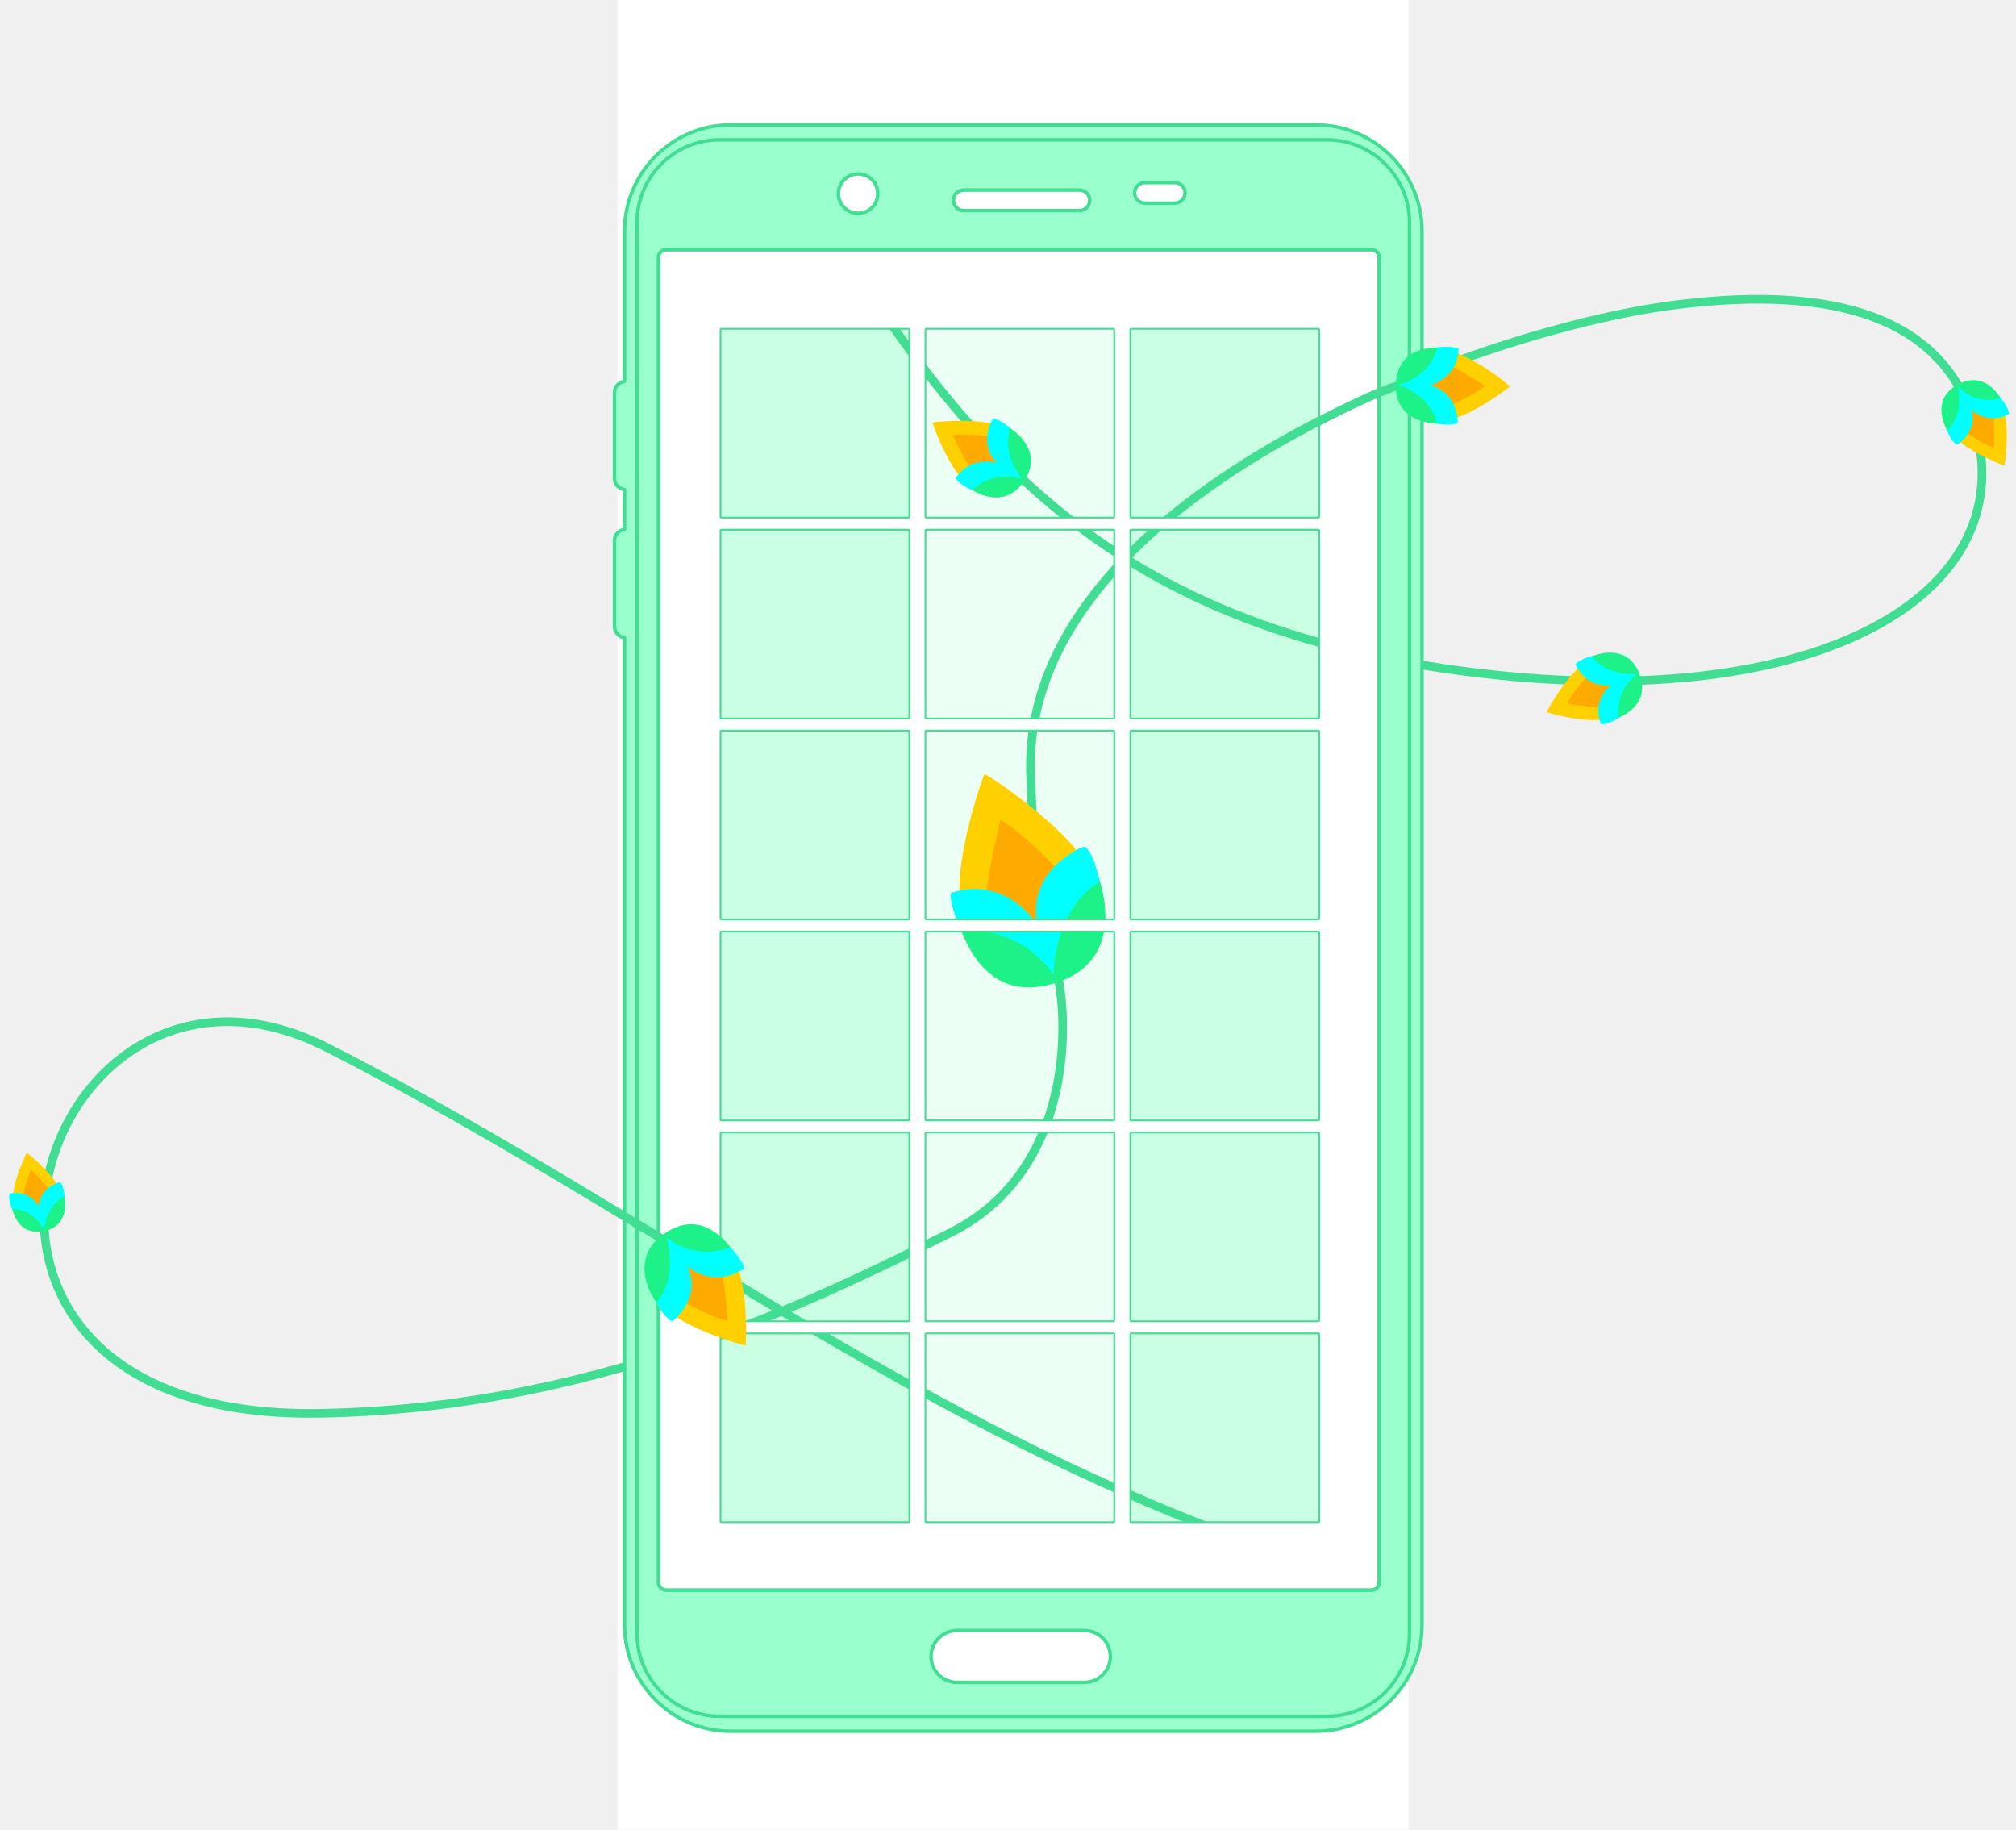
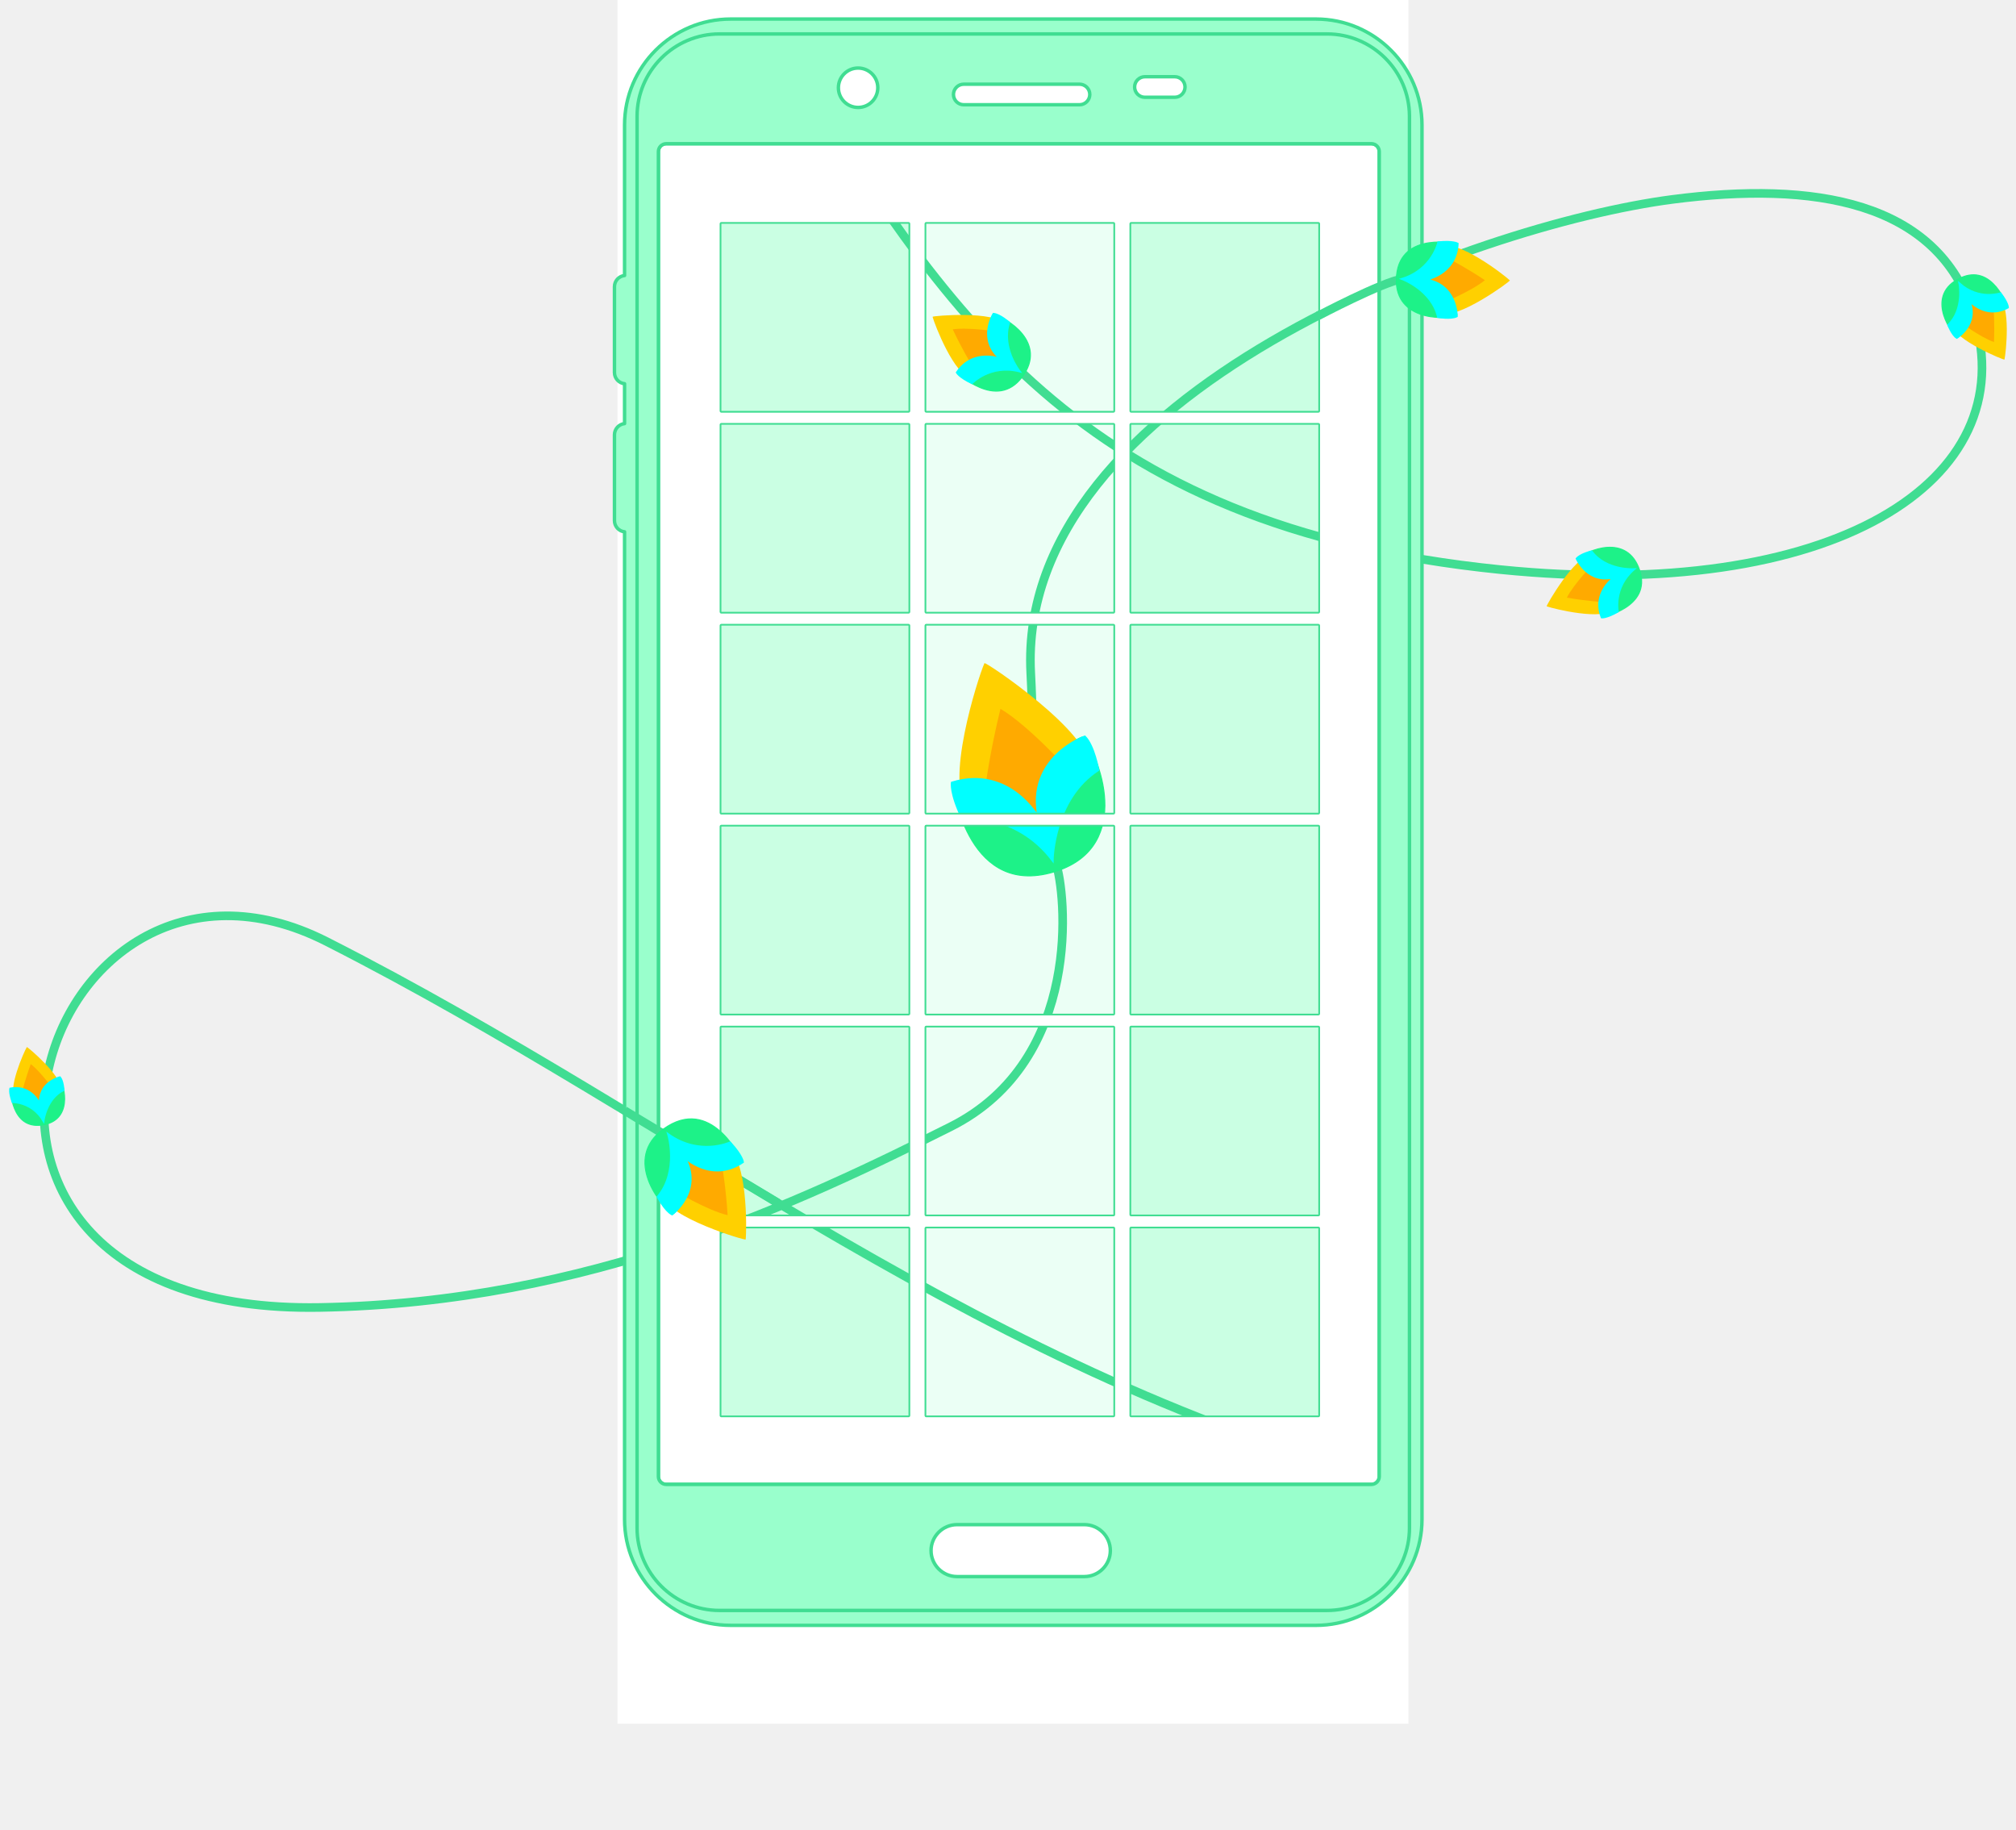
- <svg xmlns="http://www.w3.org/2000/svg" version="1.1" id="Layer_1" x="0px" y="0px" width="2336.364px" height="2120px" viewBox="0 -122.669 2336.364 2120" enable-background="new 0 -122.669 2336.364 2120" xml:space="preserve">
+ <svg xmlns="http://www.w3.org/2000/svg" version="1.1" id="Layer_1" x="0px" y="0px" width="2336.364px" height="2120px" viewBox="0 0 2336.364 2120" enable-background="new 0 0 2336.364 2120" xml:space="preserve">
  <rect x="715.62" y="-122.669" fill="#FFFFFF" width="916.671" height="2120" />
  <g>
    <rect id="back-col-2" x="754.056" y="152.5" fill="#EBFFF5" stroke="#40DD92" stroke-linecap="round" stroke-linejoin="round" stroke-miterlimit="10" width="859" height="1582" />
    <rect id="back-col-3" x="762.056" y="152.5" fill="#CAFFE3" stroke="#D9F8E9" stroke-linecap="round" stroke-linejoin="round" stroke-miterlimit="10" width="295" height="1563" />
    <rect id="back-col-1" x="1307.056" y="162.5" fill="#CAFFE3" stroke="#D9F8E9" stroke-linecap="round" stroke-linejoin="round" stroke-miterlimit="10" width="295" height="1563" />
    <g id="lines_1_">
      <path fill="none" stroke="#40DD92" stroke-width="10" stroke-miterlimit="10" d="M1647.556,311c0,0-81,36-120,55" />
      <path fill="none" stroke="#40DD92" stroke-width="10" stroke-miterlimit="10" d="M908.898,62.477    C1095.274,358.712,1245.064,610.01,1738.556,660c385,39,608-102,549-294c-41.257-134.26-187-156-349-135    c-230.046,29.821-761,225-744,549c4.497,85.715-1,135,29,220c11.481,32.53,33,228-122.085,305.703    C928.547,1392.344,683.528,1509.604,370.556,1515c-519.201,8.952-323.906-592.462,8-424    c414.589,210.429,760.153,503.373,1254.067,630.963" />
    </g>
    <g id="patel_4_">
      <g>
-         <path fill="#FFD000" d="M1140.891,774.43c-7.962,18.026-47.312,141.901-18.789,169.818     c45.315,44.353,130.645,14.296,139.608-49.173C1267.108,856.843,1141.919,772.101,1140.891,774.43z" />
-         <path fill="#FFAA00" d="M1141.911,918.152c-0.889,2.645,0.4,6.476,1.122,9.171l6.32,56.933c1.212,4.526,4.582,8.162,9.003,9.714     l49.661,17.427c4.962,1.741,10.48,0.594,14.337-2.981l34.491-31.969c3.857-3.575,5.419-8.99,4.058-14.07l-14.278-53.319     c-0.824-3.079-2.662-5.79-5.217-7.697c0,0-48.138-53.971-81.944-73.999C1147.219,876.674,1141.911,918.152,1141.911,918.152z" />
+         <path fill="#FFD000" d="M1140.891,768.43c-7.962,18.026-47.312,141.901-18.789,169.818     c45.315,44.353,130.645,14.296,139.608-49.173C1267.108,850.843,1141.919,766.101,1140.891,768.43z" />
+         <path fill="#FFAA00" d="M1141.911,912.152c-0.889,2.645,0.4,6.476,1.122,9.171l6.32,56.933c1.212,4.526,4.582,8.162,9.003,9.714     l49.661,17.427c4.962,1.741,10.48,0.594,14.337-2.981l34.491-31.969c3.857-3.575,5.419-8.99,4.058-14.07l-14.278-53.319     c-0.824-3.079-2.662-5.79-5.217-7.697c0,0-48.138-53.971-81.944-73.999C1147.219,870.674,1141.911,912.152,1141.911,912.152z" />
        <g>
-           <path fill="#1DF288" stroke="#1DF288" stroke-width="1.2" stroke-miterlimit="10" d="M1103.695,912.968      c0,0,14.939,129.575,112.575,104.766c97.636-24.809,60.55-131.238,38.815-157.948c0,0-51.25,14.842-49.209,104.96      C1205.876,964.746,1166.536,902.62,1103.695,912.968z" />
-           <path fill="#00FFFF" stroke="#00FFFF" stroke-width="2.5" stroke-miterlimit="10" d="M1103.249,912.903      c0,0-2.324,11.834,11.931,41.499c0,0,61.616-8.232,104.639,48.478c0,0,0.703-70.836,52.891-104.611      c0,0-4.952-28.215-15.554-38.716c0,0-68.27,23.955-53.364,94.183C1203.792,953.736,1170.141,892.519,1103.249,912.903z" />
+           <path fill="#1DF288" stroke="#1DF288" stroke-width="1.2" stroke-miterlimit="10" d="M1103.695,906.968      c0,0,14.939,129.575,112.575,104.766c97.636-24.809,60.55-131.238,38.815-157.948c0,0-51.25,14.842-49.209,104.96      C1205.876,958.746,1166.536,896.62,1103.695,906.968z" />
+           <path fill="#00FFFF" stroke="#00FFFF" stroke-width="2.5" stroke-miterlimit="10" d="M1103.249,906.903      c0,0-2.324,11.834,11.931,41.499c0,0,61.616-8.232,104.639,48.478c0,0,0.703-70.836,52.891-104.611      c0,0-4.952-28.215-15.554-38.716c0,0-68.27,23.955-53.364,94.183C1203.792,947.736,1170.141,886.519,1103.249,906.903z" />
        </g>
      </g>
    </g>
    <g id="Phone">
      <path fill="#FFFFFF" stroke="#40DD92" stroke-width="2" stroke-linecap="round" stroke-linejoin="round" stroke-miterlimit="10" d="    M752.595,161.885V1725.74l881.972-5.255l-10.51-1558.6L752.595,161.885L752.595,161.885z M1073.211,1641.203    c-0.392,0-0.716-0.324-0.716-0.716v-217.405c0-0.409,0.324-0.716,0.716-0.716h217.405c0.392,0,0.716,0.307,0.716,0.716v217.405    c0,0.392-0.324,0.716-0.716,0.716H1073.211z M835.017,957.456c0-0.392,0.324-0.716,0.716-0.716h217.405    c0.409,0,0.734,0.324,0.734,0.716v217.405c0,0.392-0.324,0.716-0.734,0.716H835.734c-0.392,0-0.716-0.324-0.716-0.716    L835.017,957.456L835.017,957.456z M835.017,1190.26c0-0.392,0.324-0.716,0.716-0.716h217.405c0.409,0,0.734,0.324,0.734,0.716    v217.405c0,0.409-0.324,0.716-0.734,0.716H835.734c-0.392,0-0.716-0.307-0.716-0.716L835.017,1190.26L835.017,1190.26z     M835.017,1423.082c0-0.409,0.324-0.716,0.716-0.716h217.405c0.409,0,0.734,0.307,0.734,0.716v217.405    c0,0.392-0.324,0.716-0.734,0.716H835.734c-0.392,0-0.716-0.324-0.716-0.716L835.017,1423.082L835.017,1423.082z M835.017,259.008    c0-0.392,0.324-0.716,0.716-0.716h217.405c0.409,0,0.734,0.324,0.734,0.716v217.405c0,0.409-0.324,0.733-0.734,0.733H835.734    c-0.392,0-0.716-0.324-0.716-0.733L835.017,259.008L835.017,259.008z M1073.211,477.146c-0.392,0-0.716-0.324-0.716-0.733V259.008    c0-0.392,0.324-0.716,0.716-0.716h217.405c0.392,0,0.716,0.324,0.716,0.716v217.405c0,0.409-0.324,0.733-0.716,0.733H1073.211z     M1309.955,491.829c0-0.392,0.324-0.716,0.716-0.716h217.405c0.409,0,0.733,0.324,0.733,0.716v217.405    c0,0.392-0.324,0.716-0.733,0.716h-217.405c-0.392,0-0.716-0.324-0.716-0.716V491.829z M1528.81,476.413    c0,0.409-0.324,0.733-0.733,0.733h-217.405c-0.392,0-0.716-0.324-0.716-0.733V259.008c0-0.392,0.324-0.716,0.716-0.716h217.405    c0.409,0,0.733,0.324,0.733,0.716V476.413z M1072.495,491.829c0-0.392,0.324-0.716,0.716-0.716h217.405    c0.392,0,0.716,0.324,0.716,0.716v217.405c0,0.392-0.324,0.716-0.716,0.716h-217.405c-0.392,0-0.716-0.324-0.716-0.716V491.829z     M1072.495,724.634c0-0.392,0.324-0.716,0.716-0.716h217.405c0.392,0,0.716,0.324,0.716,0.716v217.405    c0,0.409-0.324,0.733-0.716,0.733h-217.405c-0.392,0-0.716-0.324-0.716-0.733V724.634z M1290.616,1175.577h-217.405    c-0.392,0-0.716-0.324-0.716-0.716V957.456c0-0.392,0.324-0.716,0.716-0.716h217.405c0.392,0,0.716,0.324,0.716,0.716v217.405    C1291.332,1175.253,1291.008,1175.577,1290.616,1175.577z M1291.332,1190.26v217.405c0,0.409-0.324,0.716-0.716,0.716h-217.405    c-0.392,0-0.716-0.307-0.716-0.716V1190.26c0-0.392,0.324-0.716,0.716-0.716h217.405    C1291.008,1189.544,1291.332,1189.868,1291.332,1190.26z M1309.955,1423.082c0-0.409,0.324-0.716,0.716-0.716h217.405    c0.409,0,0.733,0.307,0.733,0.716v217.405c0,0.392-0.324,0.716-0.733,0.716h-217.405c-0.392,0-0.716-0.324-0.716-0.716V1423.082z     M1528.077,1408.381h-217.405c-0.392,0-0.716-0.307-0.716-0.716V1190.26c0-0.392,0.324-0.716,0.716-0.716h217.405    c0.409,0,0.733,0.324,0.733,0.716v217.405C1528.81,1408.074,1528.486,1408.381,1528.077,1408.381z M1528.81,1174.861    c0,0.392-0.324,0.716-0.733,0.716h-217.405c-0.392,0-0.716-0.324-0.716-0.716V957.456c0-0.392,0.324-0.716,0.716-0.716h217.405    c0.409,0,0.733,0.324,0.733,0.716V1174.861z M1528.81,942.039c0,0.409-0.324,0.733-0.733,0.733h-217.405    c-0.392,0-0.716-0.324-0.716-0.733V724.634c0-0.392,0.324-0.716,0.716-0.716h217.405c0.409,0,0.733,0.324,0.733,0.716V942.039z     M835.734,709.951c-0.392,0-0.716-0.324-0.716-0.716V491.829c0-0.392,0.324-0.716,0.716-0.716h217.405    c0.409,0,0.734,0.324,0.734,0.716v217.405c0,0.392-0.324,0.716-0.734,0.716L835.734,709.951L835.734,709.951z M835.017,724.634    c0-0.392,0.324-0.716,0.716-0.716h217.405c0.409,0,0.734,0.324,0.734,0.716V883.72v58.318c0,0.409-0.324,0.733-0.734,0.733    H835.734c-0.392,0-0.716-0.324-0.716-0.733L835.017,724.634L835.017,724.634z" />
      <path fill="#99FFCC" stroke="#40DD92" stroke-width="4" stroke-linecap="round" stroke-linejoin="round" stroke-miterlimit="10" d="    M1525.197,22.074H846.593c-67.529,0-122.779,55.232-122.779,122.761v174.42c-6.534,0.648-11.702,6.201-11.702,12.91v99.551    c0,6.727,5.168,12.28,11.702,12.928v46.193c-6.534,0.666-11.702,6.201-11.702,12.928v99.551c0,6.727,5.168,12.28,11.702,12.928    v1144.338c0,67.512,55.25,122.761,122.779,122.761h678.604c67.512,0,122.762-55.25,122.762-122.761V144.835    C1647.959,77.306,1592.709,22.074,1525.197,22.074z M763.018,175.631c0-5.01,4.082-9.091,9.091-9.091h817.236    c5.027,0,9.091,4.082,9.091,9.091v1535.29c0,5.027-4.064,9.109-9.091,9.109H772.11c-5.01,0-9.091-4.082-9.091-9.109    L763.018,175.631L763.018,175.631z" />
      <g>
        <path fill="#99FFCC" stroke="#40DD92" stroke-width="4" stroke-linecap="round" stroke-linejoin="round" stroke-miterlimit="10" d="     M1537.968,39.346H833.823c-52.534,0-95.505,42.97-95.505,95.505v1635.734c0,52.517,42.97,95.487,95.505,95.487h704.144     c52.517,0,95.487-42.97,95.487-95.487V134.29C1633.139,82.018,1590.292,39.346,1537.968,39.346z M1598.437,1710.921     c0,5.027-4.064,9.109-9.091,9.109H772.11c-5.01,0-9.091-4.082-9.091-9.109V175.631c0-5.01,4.082-9.091,9.091-9.091h817.236     c5.027,0,9.091,4.082,9.091,9.091L1598.437,1710.921L1598.437,1710.921z" />
        <path fill="#FFFFFF" stroke="#40DD92" stroke-width="4" stroke-linecap="round" stroke-linejoin="round" stroke-miterlimit="10" d="     M1256.691,1826.827H1109.1c-16.549,0-30.09-13.54-30.09-30.09l0,0c0-16.549,13.54-30.09,30.09-30.09h147.591     c16.549,0,30.09,13.54,30.09,30.09l0,0C1286.781,1813.286,1273.241,1826.827,1256.691,1826.827z" />
        <circle fill="#FFFFFF" stroke="#40DD92" stroke-width="4" stroke-linecap="round" stroke-linejoin="round" stroke-miterlimit="10" cx="994.461" cy="101.671" r="22.825" />
        <path fill="#FFFFFF" stroke="#40DD92" stroke-width="4" stroke-linecap="round" stroke-linejoin="round" stroke-miterlimit="10" d="     M1251.071,121.376h-134.185c-6.547,0-11.904-5.357-11.904-11.904l0,0c0-6.547,5.357-11.904,11.904-11.904h134.185     c6.547,0,11.904,5.357,11.904,11.904l0,0C1262.974,116.019,1257.618,121.376,1251.071,121.376z" />
        <path fill="#FFFFFF" stroke="#40DD92" stroke-width="4" stroke-linecap="round" stroke-linejoin="round" stroke-miterlimit="10" d="     M1361.449,112.719h-34.628c-6.547,0-11.904-5.357-11.904-11.904l0,0c0-6.547,5.357-11.904,11.904-11.904h34.628     c6.547,0,11.904,5.357,11.904,11.904l0,0C1373.352,107.362,1367.996,112.719,1361.449,112.719z" />
      </g>
    </g>
    <line fill="none" stroke="#40DD92" stroke-width="10" stroke-miterlimit="10" x1="723.814" y1="1286.841" x2="901.427" y2="1393.903" />
    <path fill="none" stroke="#40DD92" stroke-width="10" stroke-miterlimit="10" d="M1527.556,366c0,0,74-39,98-43" />
-     <g id="patel_6_">
+     <g id="petal-6">
      <g>
        <path fill="#FFD000" d="M31.076,1213.272c-3.577,6.156-22.643,49.073-13.513,60.234c14.506,17.733,46.346,10.339,52.093-12.097     C73.118,1247.895,31.538,1212.476,31.076,1213.272z" />
        <path fill="#FFAA00" d="M25.716,1264.924c-0.425,0.914-0.114,2.341,0.037,3.338l0.001,20.697c0.255,1.674,1.32,3.114,2.846,3.847     l17.139,8.237c1.713,0.823,3.74,0.631,5.267-0.499l13.66-10.106c1.527-1.13,2.304-3.013,2.018-4.891l-3.003-19.716     c-0.173-1.138-0.725-2.185-1.567-2.972c0,0-15.137-21.299-26.479-29.838C29.275,1250.24,25.716,1264.924,25.716,1264.924z" />
        <g>
          <path fill="#1DF288" stroke="#1DF288" stroke-width="1.2" stroke-miterlimit="10" d="M12.199,1261.54      c0,0,0.203,47.126,36.253,42.107c36.05-5.019,26.972-44.716,20.231-55.174c0,0-18.996,3.288-21.853,35.732      C46.83,1284.204,35.178,1260.327,12.199,1261.54z" />
          <path fill="#00FFFF" stroke="#00FFFF" stroke-width="2.5" stroke-miterlimit="10" d="M12.042,1261.499      c0,0-1.306,4.157,2.631,15.378c0,0,22.455-0.502,35.645,21.577c0,0,3.074-25.41,23.161-35.46c0,0-0.654-10.329-4.043-14.523      c0,0-25.47,5.883-22.915,31.696C46.521,1280.167,36.875,1256.844,12.042,1261.499z" />
        </g>
      </g>
    </g>
-     <g id="patel_5_">
+     <g id="petal-5">
      <g>
        <path fill="#FFD000" d="M1080.769,367.104c2.511,9.344,25.64,68.825,45.147,70.708c30.99,2.991,54.348-34.793,38.217-61.818     C1154.415,359.715,1080.445,365.896,1080.769,367.104z" />
        <path fill="#FFAA00" d="M1125.447,421.731c0.475,1.285,2.148,2.352,3.255,3.16l19.96,19.817c1.858,1.357,4.267,1.708,6.435,0.939     l24.354-8.641c2.434-0.863,4.189-3.002,4.562-5.557l3.334-22.85c0.373-2.555-0.699-5.107-2.784-6.629l-21.888-15.983     c-1.264-0.923-2.802-1.393-4.366-1.335c0,0-35.033-5.798-54.128-3.037C1114.695,404.239,1125.447,421.731,1125.447,421.731z" />
        <g>
          <path fill="#1DF288" stroke="#1DF288" stroke-width="1.2" stroke-miterlimit="10" d="M1109.24,431.526      c0,0,45.639,44.93,75.319,5.36s-17.294-68.828-33.834-72.341c0,0-15.018,21.466,13.532,55.288      C1164.257,419.833,1130.074,408.206,1109.24,431.526z" />
          <path fill="#00FFFF" stroke="#00FFFF" stroke-width="2.5" stroke-miterlimit="10" d="M1109.05,431.638      c0,0,2.758,5.24,17.349,12.188c0,0,21.018-22.134,54.94-13.712c0,0-21.559-27.296-12.017-56.289c0,0-10.587-9.26-17.876-10.007      c0,0-18.716,30.195,8.622,52.448C1160.068,416.266,1128.34,403.233,1109.05,431.638z" />
        </g>
      </g>
    </g>
-     <g id="patel_3_">
+     <g id="petal-4">
      <g>
        <path fill="#FFD000" d="M864.168,1436.219c1.4-12.25,1.844-93.57-20.391-104.936c-35.325-18.057-80.701,15.782-74.238,55.363     C773.431,1410.489,863.987,1437.802,864.168,1436.219z" />
        <path fill="#FFAA00" d="M836.803,1350.559c0.039-1.745-1.444-3.794-2.377-5.269l-14.374-32.832     c-1.567-2.478-4.256-4.022-7.186-4.126l-32.908-1.165c-3.288-0.116-6.371,1.596-8.009,4.45l-14.651,25.517     c-1.638,2.853-1.563,6.379,0.195,9.16l18.455,29.191c1.066,1.686,2.668,2.963,4.549,3.626c0,0,38.802,23.277,62.724,28.947     C841.353,1376.323,836.803,1350.559,836.803,1350.559z" />
        <g>
          <path fill="#1DF288" stroke="#1DF288" stroke-width="1.2" stroke-miterlimit="10" d="M860.595,1346.541      c0,0-33.046-74.618-86.749-41.623c-53.703,32.996-11.737,89.665,6.219,101.574c0,0,27.85-18.407,9.854-71.858      C789.92,1334.635,824.985,1364.421,860.595,1346.541z" />
          <path fill="#00FFFF" stroke="#00FFFF" stroke-width="2.5" stroke-miterlimit="10" d="M860.873,1346.497      c0,0-0.815-7.502-14.852-22.568c0,0-35.273,16.388-71.529-9.478c0,0,12.767,42.444-12.119,72.334      c0,0,8.211,15.932,16.499,20.231c0,0,36.32-27.019,14.343-66.193C793.214,1340.824,824.711,1371.126,860.873,1346.497z" />
        </g>
      </g>
    </g>
-     <g id="patel_2_">
+     <g id="petal-3">
      <g>
        <path fill="#FFD000" d="M2323.006,416.651c1.768-8.13,7.564-62.696-6.596-71.83c-22.496-14.511-55.247,5.14-53.584,32.15     C2263.828,393.242,2322.778,417.701,2323.006,416.651z" />
        <path fill="#FFAA00" d="M2310.425,357.291c0.144-1.169-0.713-2.645-1.24-3.698l-7.431-23.014     c-0.884-1.77-2.586-2.988-4.546-3.256l-22.015-3.007c-2.2-0.3-4.385,0.641-5.678,2.446l-11.561,16.141     c-1.293,1.805-1.481,4.177-0.488,6.163l10.417,20.846c0.601,1.204,1.591,2.17,2.809,2.742c0,0,24.477,18.251,40.154,23.675     C2311.738,374.896,2310.425,357.291,2310.425,357.291z" />
        <g>
          <path fill="#1DF288" stroke="#1DF288" stroke-width="1.2" stroke-miterlimit="10" d="M2326.67,356.202      c0,0-17.142-52.331-55.427-33.809s-13.941,59.405-2.691,68.614c0,0,19.942-10.475,11.474-47.577      C2280.026,343.43,2301.554,365.798,2326.67,356.202z" />
          <path fill="#00FFFF" stroke="#00FFFF" stroke-width="2.5" stroke-miterlimit="10" d="M2326.86,356.191      c0,0-0.04-5.091-8.446-16.155c0,0-24.789,8.618-47.382-11.199c0,0,5.702,29.359-13.026,47.744c0,0,4.435,11.251,9.709,14.698      c0,0,26.211-15.684,14.104-43.471C2281.819,347.808,2300.917,370.281,2326.86,356.191z" />
        </g>
      </g>
    </g>
-     <g id="patel_1_">
+     <g id="petal-2">
      <g>
        <path fill="#FFD000" d="M1792.475,702.561c8.406,3.041,65.695,16.989,77.441,3.21c18.66-21.891,2.398-59.572-26.606-61.65     C1825.838,642.87,1791.389,702.168,1792.475,702.561z" />
        <path fill="#FFAA00" d="M1857.488,697.62c1.225,0.32,2.918-0.383,4.115-0.794l25.569-4.635c2.011-0.69,3.551-2.328,4.115-4.377     l6.339-23.018c0.633-2.3-0.058-4.762-1.796-6.396l-15.544-14.613c-1.738-1.634-4.238-2.172-6.494-1.398l-23.685,8.124     c-1.368,0.469-2.537,1.385-3.321,2.601c0,0-22.925,23.468-30.935,39.392C1838.551,696.51,1857.488,697.62,1857.488,697.62z" />
        <g>
          <path fill="#1DF288" stroke="#1DF288" stroke-width="1.2" stroke-miterlimit="10" d="M1856.333,715.077      c0,0,58.176-10.8,43.905-54.214s-61.282-23.312-72.693-12.643c0,0,8.315,22.732,49.036,18.999      C1876.581,667.219,1849.691,686.959,1856.333,715.077z" />
          <path fill="#00FFFF" stroke="#00FFFF" stroke-width="2.5" stroke-miterlimit="10" d="M1856.317,715.28      c0,0,5.428,0.683,18.409-6.693c0,0-5.646-27.629,18.678-48.868c0,0-32.08,1.89-48.993-20.676c0,0-12.615,3.121-17.037,8.246      c0,0,12.969,30.15,44.288,21.215C1871.663,668.505,1845.007,685.642,1856.317,715.28z" />
        </g>
      </g>
    </g>
-     <g id="patel">
+     <g id="petal-1">
      <g>
        <path fill="#FFD000" d="M1749.8,324.909c-7.356-7.02-60.595-47.801-79.138-38.843c-29.459,14.232-29.806,60.91-0.568,76.369     C1687.707,371.748,1750.75,325.816,1749.8,324.909z" />
        <path fill="#FFAA00" d="M1679.862,300.248c-1.128-0.894-3.213-0.939-4.648-1.061l-28.74-6.897     c-2.409-0.204-4.764,0.795-6.291,2.67l-17.151,21.054c-1.714,2.104-2.123,4.983-1.063,7.481l9.48,22.337     c1.06,2.498,3.415,4.204,6.119,4.432l28.379,2.402c1.639,0.139,3.276-0.279,4.649-1.185c0,0,34.622-13.919,50.26-26.822     C1699.065,310.085,1679.862,300.248,1679.862,300.248z" />
        <g>
          <path fill="#1DF288" stroke="#1DF288" stroke-width="1.2" stroke-miterlimit="10" d="M1689.067,282.607      c0,0-65.507-15.428-70.555,36.305s53.102,52.36,69.871,46.485c0,0,1.766-27.473-42.333-42.256      C1646.05,323.141,1683.091,314.919,1689.067,282.607z" />
          <path fill="#00FFFF" stroke="#00FFFF" stroke-width="2.5" stroke-miterlimit="10" d="M1689.176,282.402      c0,0-5.337-3.199-22.231-1.473c0,0-6.789,31.348-41.845,42.305c0,0,34.259,12.739,41.519,43.982c0,0,14.561,2.535,21.514-0.773      c0,0,0.322-37.329-36.374-42.386C1651.759,324.056,1687.362,318.437,1689.176,282.402z" />
        </g>
      </g>
    </g>
+     <style>
+ 		#petal-1{
+ 		animation-name: blinkWithOpcity;
+ 		animation-duration: 4s;
+ 		animation-iteration-count: infinite;
+ 		}
+ 		#petal-2{
+ 			animation-name: blinkWithOpcity;
+ 			animation-duration: 4.2s;
+ 			animation-iteration-count: infinite;
+ 		}
+ 		#petal-5{
+ 			animation-name: blinkWithOpcity;
+ 			animation-duration: 3.6s;
+ 			animation-iteration-count: infinite;
+ 		}
+ 		#petal-4{
+ 			animation-name: blinkWithOpcity;
+ 			animation-duration: 3.8s;
+ 			animation-iteration-count: infinite;
+ 		}
+ 		@keyframes blinkWithOpcity {
+ 			0%   { opacity: 1; }
+ 			3%  { opacity: 0; }
+ 			6%  { opacity: 1; }
+ 			50% { opacity: 1; }
+ 			53% { opacity: 0; }
+ 			56% { opacity: 1; }
+ 			100% { opacity: 1; }
+ 		}
+ 	</style>
  </g>
  <g id="Alternate_hand">
</g>
</svg>
